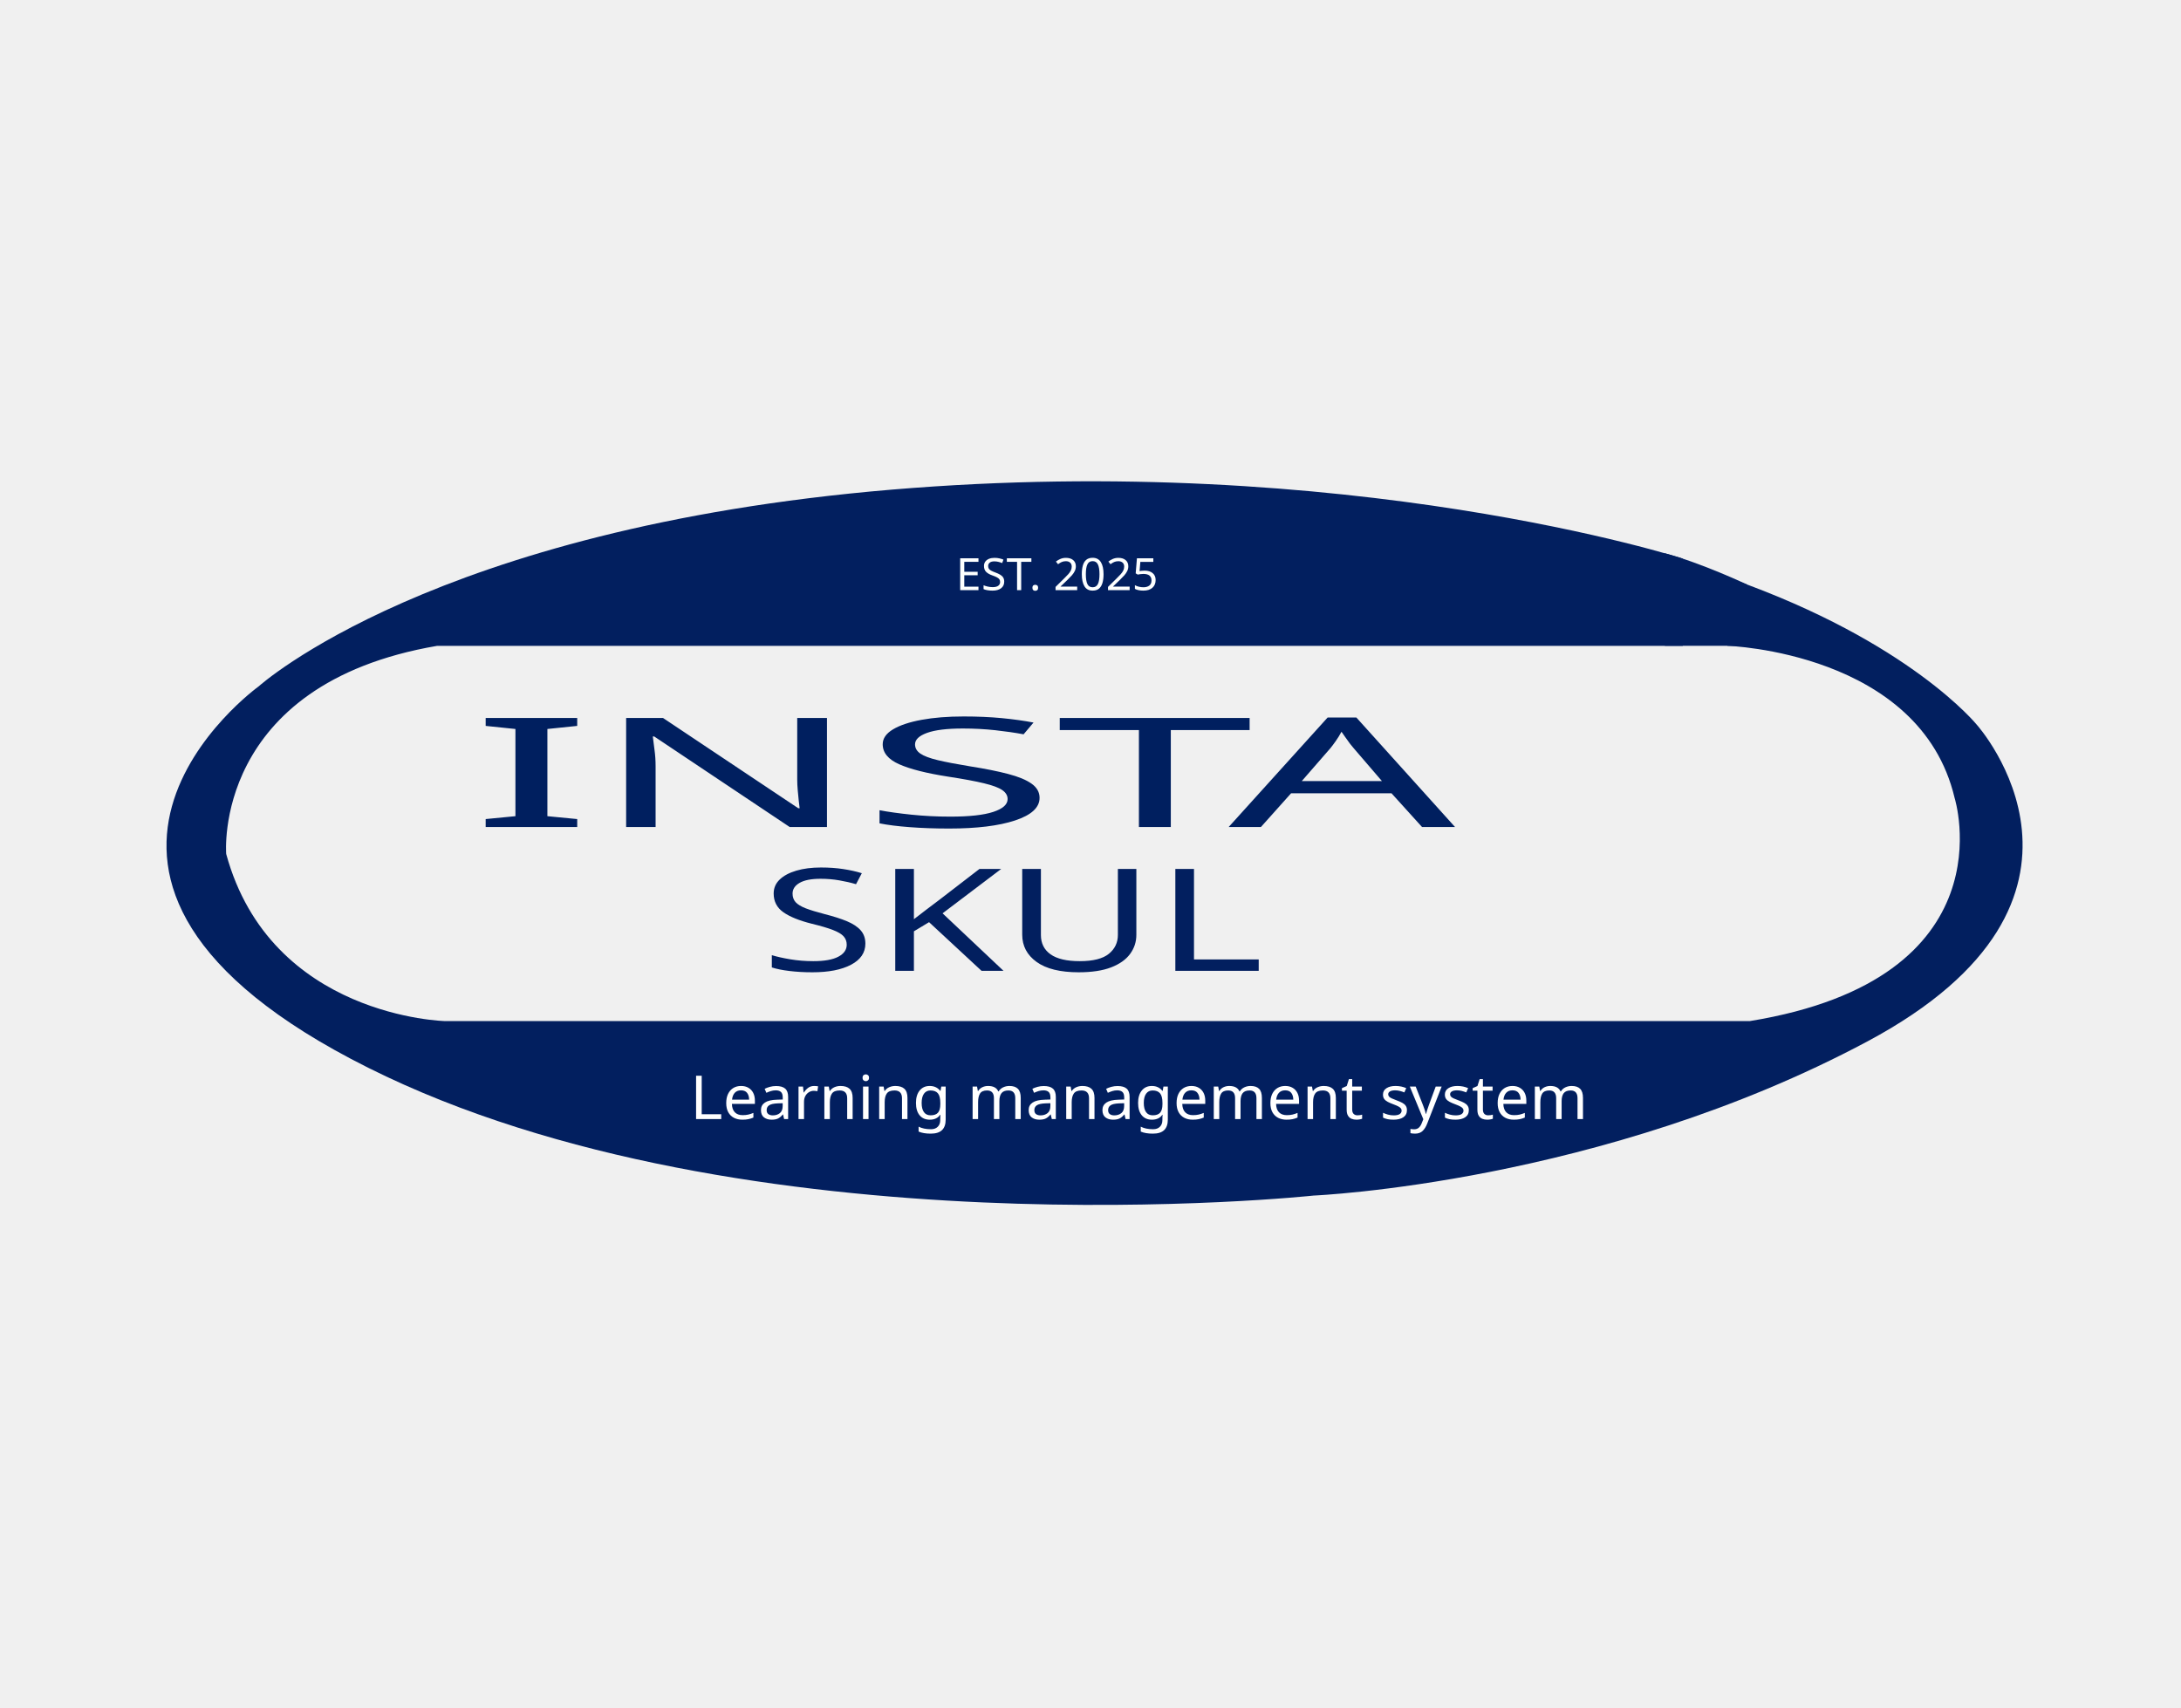
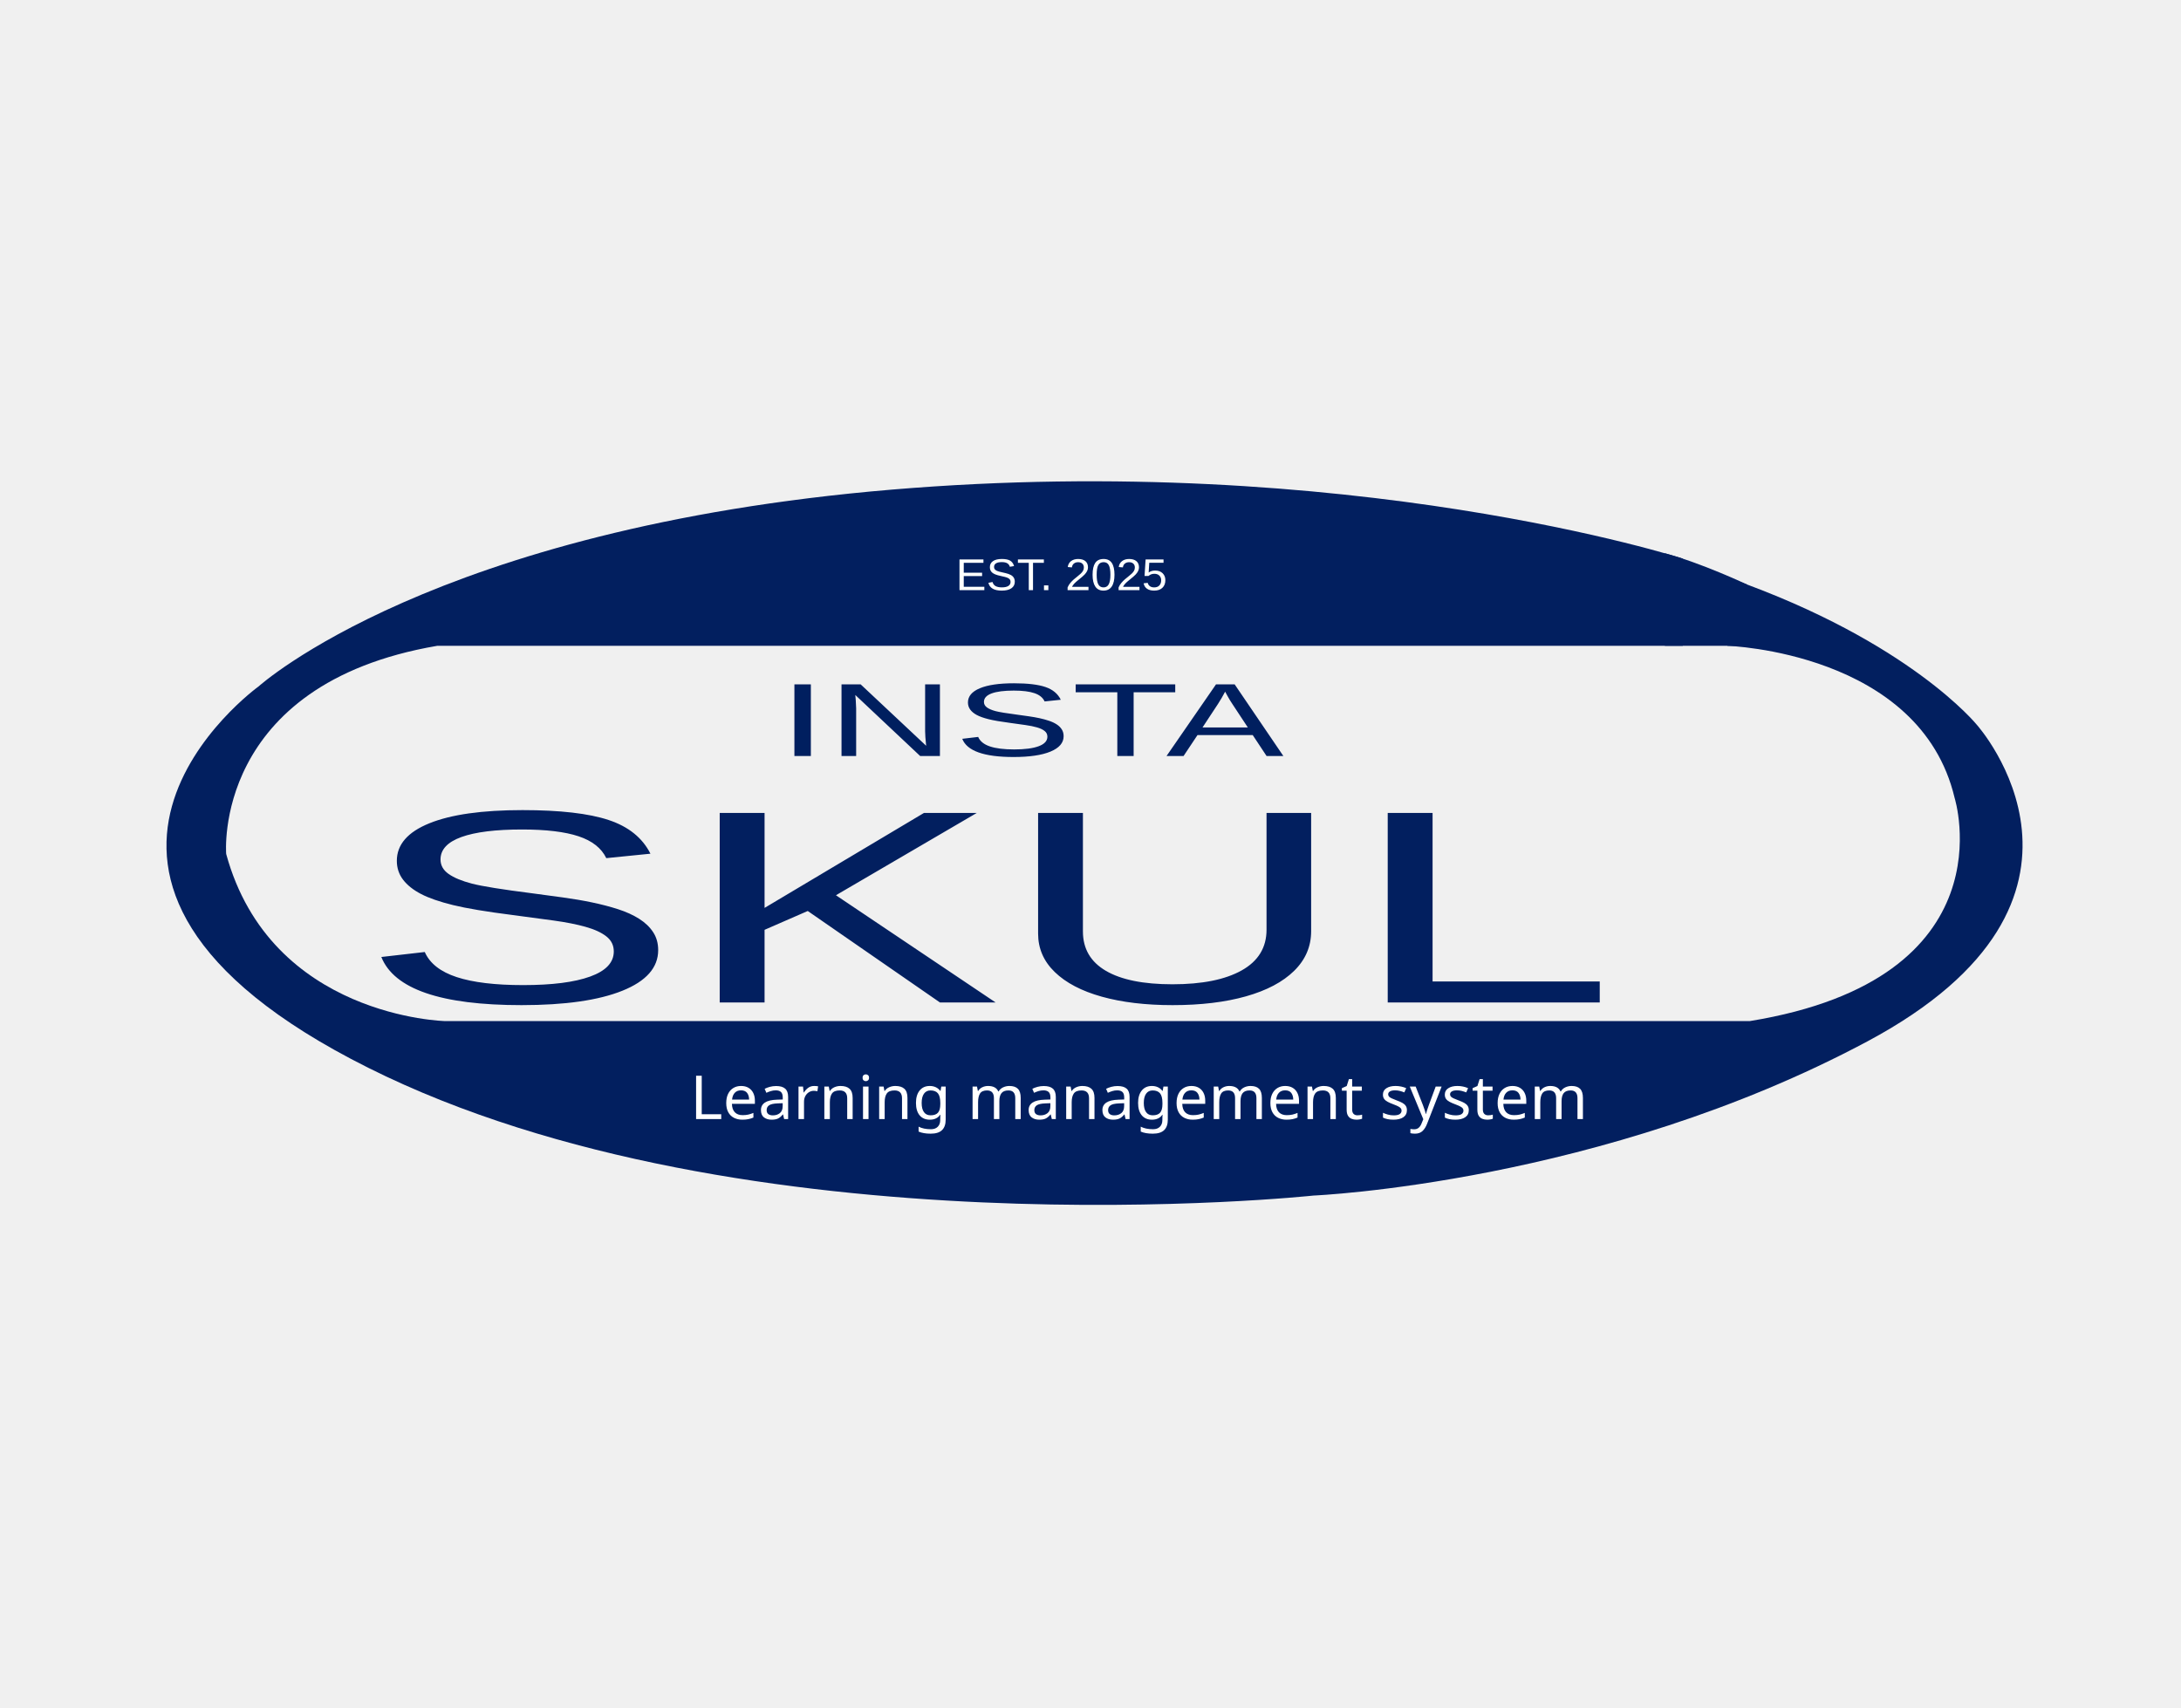
- <svg xmlns="http://www.w3.org/2000/svg" version="1.1" id="Layer_1" x="0px" y="0px" viewBox="0 0 1075 841.89" style="enable-background:new 0 0 1075 841.89;" xml:space="preserve">
-   <style type="text/css">
- 	.st0{fill:#021F5F;}
- 	.st1{fill:#FDFFFF;}
- 	.st2{font-family:'Arial-Black';}
- 	.st3{font-size:22.02px;}
- 	.st4{fill:#001F5F;}
- 	.st5{font-size:75.281px;}
- 	.st6{font-size:70.379px;}
- 	.st7{fill:#FFFFFF;}
- 	.st8{font-family:'ArialMT';}
- 	.st9{font-size:29.91px;}
- </style>
+ <svg xmlns="http://www.w3.org/2000/svg" version="1.1" width="1075" height="841.89" viewBox="0 0 1075 841.89">
+   <defs>
+     <clipPath id="clip_0">
+       <path transform="matrix(1,0,0,-1,0,841.89)" d="M0 841.89H1075V0H0Z" />
+     </clipPath>
+   </defs>
  <g>
-     <path class="st0" d="M851.43,318.35c0,0,94.99,3,111.99,75c0,0,28,88.99-100.99,109.99H219.48c0,0-85.99-1.8-107.99-82.39   c0,0-7-83.6,103.99-102.59h613.96v-43c0,0-163.99-53-389.97-34s-311.98,96.99-311.98,96.99s-131.99,94.99,54,187.99   s465.97,63,465.97,63s141.99-6,272.98-75.99s54-155.99,54-155.99s-33-41-120.99-72L851.43,318.35z" />
-     <path class="st0" d="M861.18,288.16c0,0-22.38-10.6-40.57-15.43v41.3v4.32H857L861.18,288.16z" />
+     <g clip-path="url(#clip_0)">
+       <path transform="matrix(1,0,0,-1,851.433,318.3508)" d="M0 0C0 0 94.994-3 111.992-74.995 111.992-74.995 139.991-163.989 10.999-184.988H-631.958C-631.958-184.988-717.952-183.19-739.951-102.594-739.951-102.594-746.95-18.999-635.958 0H-21.999V42.997C-21.999 42.997-185.988 95.994-411.973 76.995-637.958 57.996-723.952-19.999-723.952-19.999-723.952-19.999-855.943-114.992-669.955-207.986-483.968-300.98-203.986-270.982-203.986-270.982-203.986-270.982-61.996-264.982 68.995-194.987 199.987-124.992 122.992-38.997 122.992-38.997 122.992-38.997 89.994 2 2 32.998Z" fill="#021f5f" />
+       <path transform="matrix(1,0,0,-1,861.1849,288.1619)" d="M0 0C0 0-22.379 10.596-40.569 15.427V-25.871-30.189H-4.185Z" fill="#021f5f" />
+     </g>
+     <text fill="#fdffff" xml:space="preserve" transform="matrix(1.013044 0 -0 .9871239 0 841.89)" font-size="22.307" font-family="Arial">
+       <tspan y="-558.154" x="465.007 481.112 497.218 509.919 517.348 524.776 539.655 554.533 569.412">EST. 2025</tspan>
+     </text>
+     <text fill="#001f5f" xml:space="preserve" transform="matrix(1.300455 0 -0 .768962 0 841.89)" font-size="66.743" font-family="Arial">
+       <tspan y="-610.219" x="294.936 320.9 376.497 424.685 468.356">INSTA</tspan>
+     </text>
+     <text fill="#021f5f" xml:space="preserve" transform="matrix(1.32121 0 -0 .7568819 0 841.89)" font-size="179.397" font-family="Arial">
+       <tspan y="-459.444" x="134.122 263.647 413.085 562.523">SKUL</tspan>
+     </text>
+     <text fill="#ffffff" xml:space="preserve" transform="matrix(1.015461 0 -0 .9847747 0 841.89)" font-size="30.372" font-family="ArialMT">
+       <tspan y="-294.735" x="334.921 351.808 368.695 385.582 395.696 412.583 419.326 436.213 453.1 461.543 486.843 503.73 520.617 537.504 554.391 571.278 596.578 613.465 630.352 638.796 647.239 662.426 677.612 692.798 701.241 718.128">Learning management system</tspan>
+     </text>
  </g>
-   <g>
-     <text transform="matrix(1.0263 0 0 1 471.0723 290.923)" class="st1 st2 st3">EST. 2025</text>
-   </g>
-   <g>
-     <text transform="matrix(2.3232 0 0 1 232.3805 407.6717)" class="st4 st2 st5">INSTA</text>
-   </g>
-   <text transform="matrix(1.453 0 0 1 375.2061 478.5744)" class="st0 st2 st6">SKUL</text>
-   <text transform="matrix(1.0312 0 0 1 340.0996 551.6418)" class="st7 st8 st9">Learning management system</text>
</svg>
